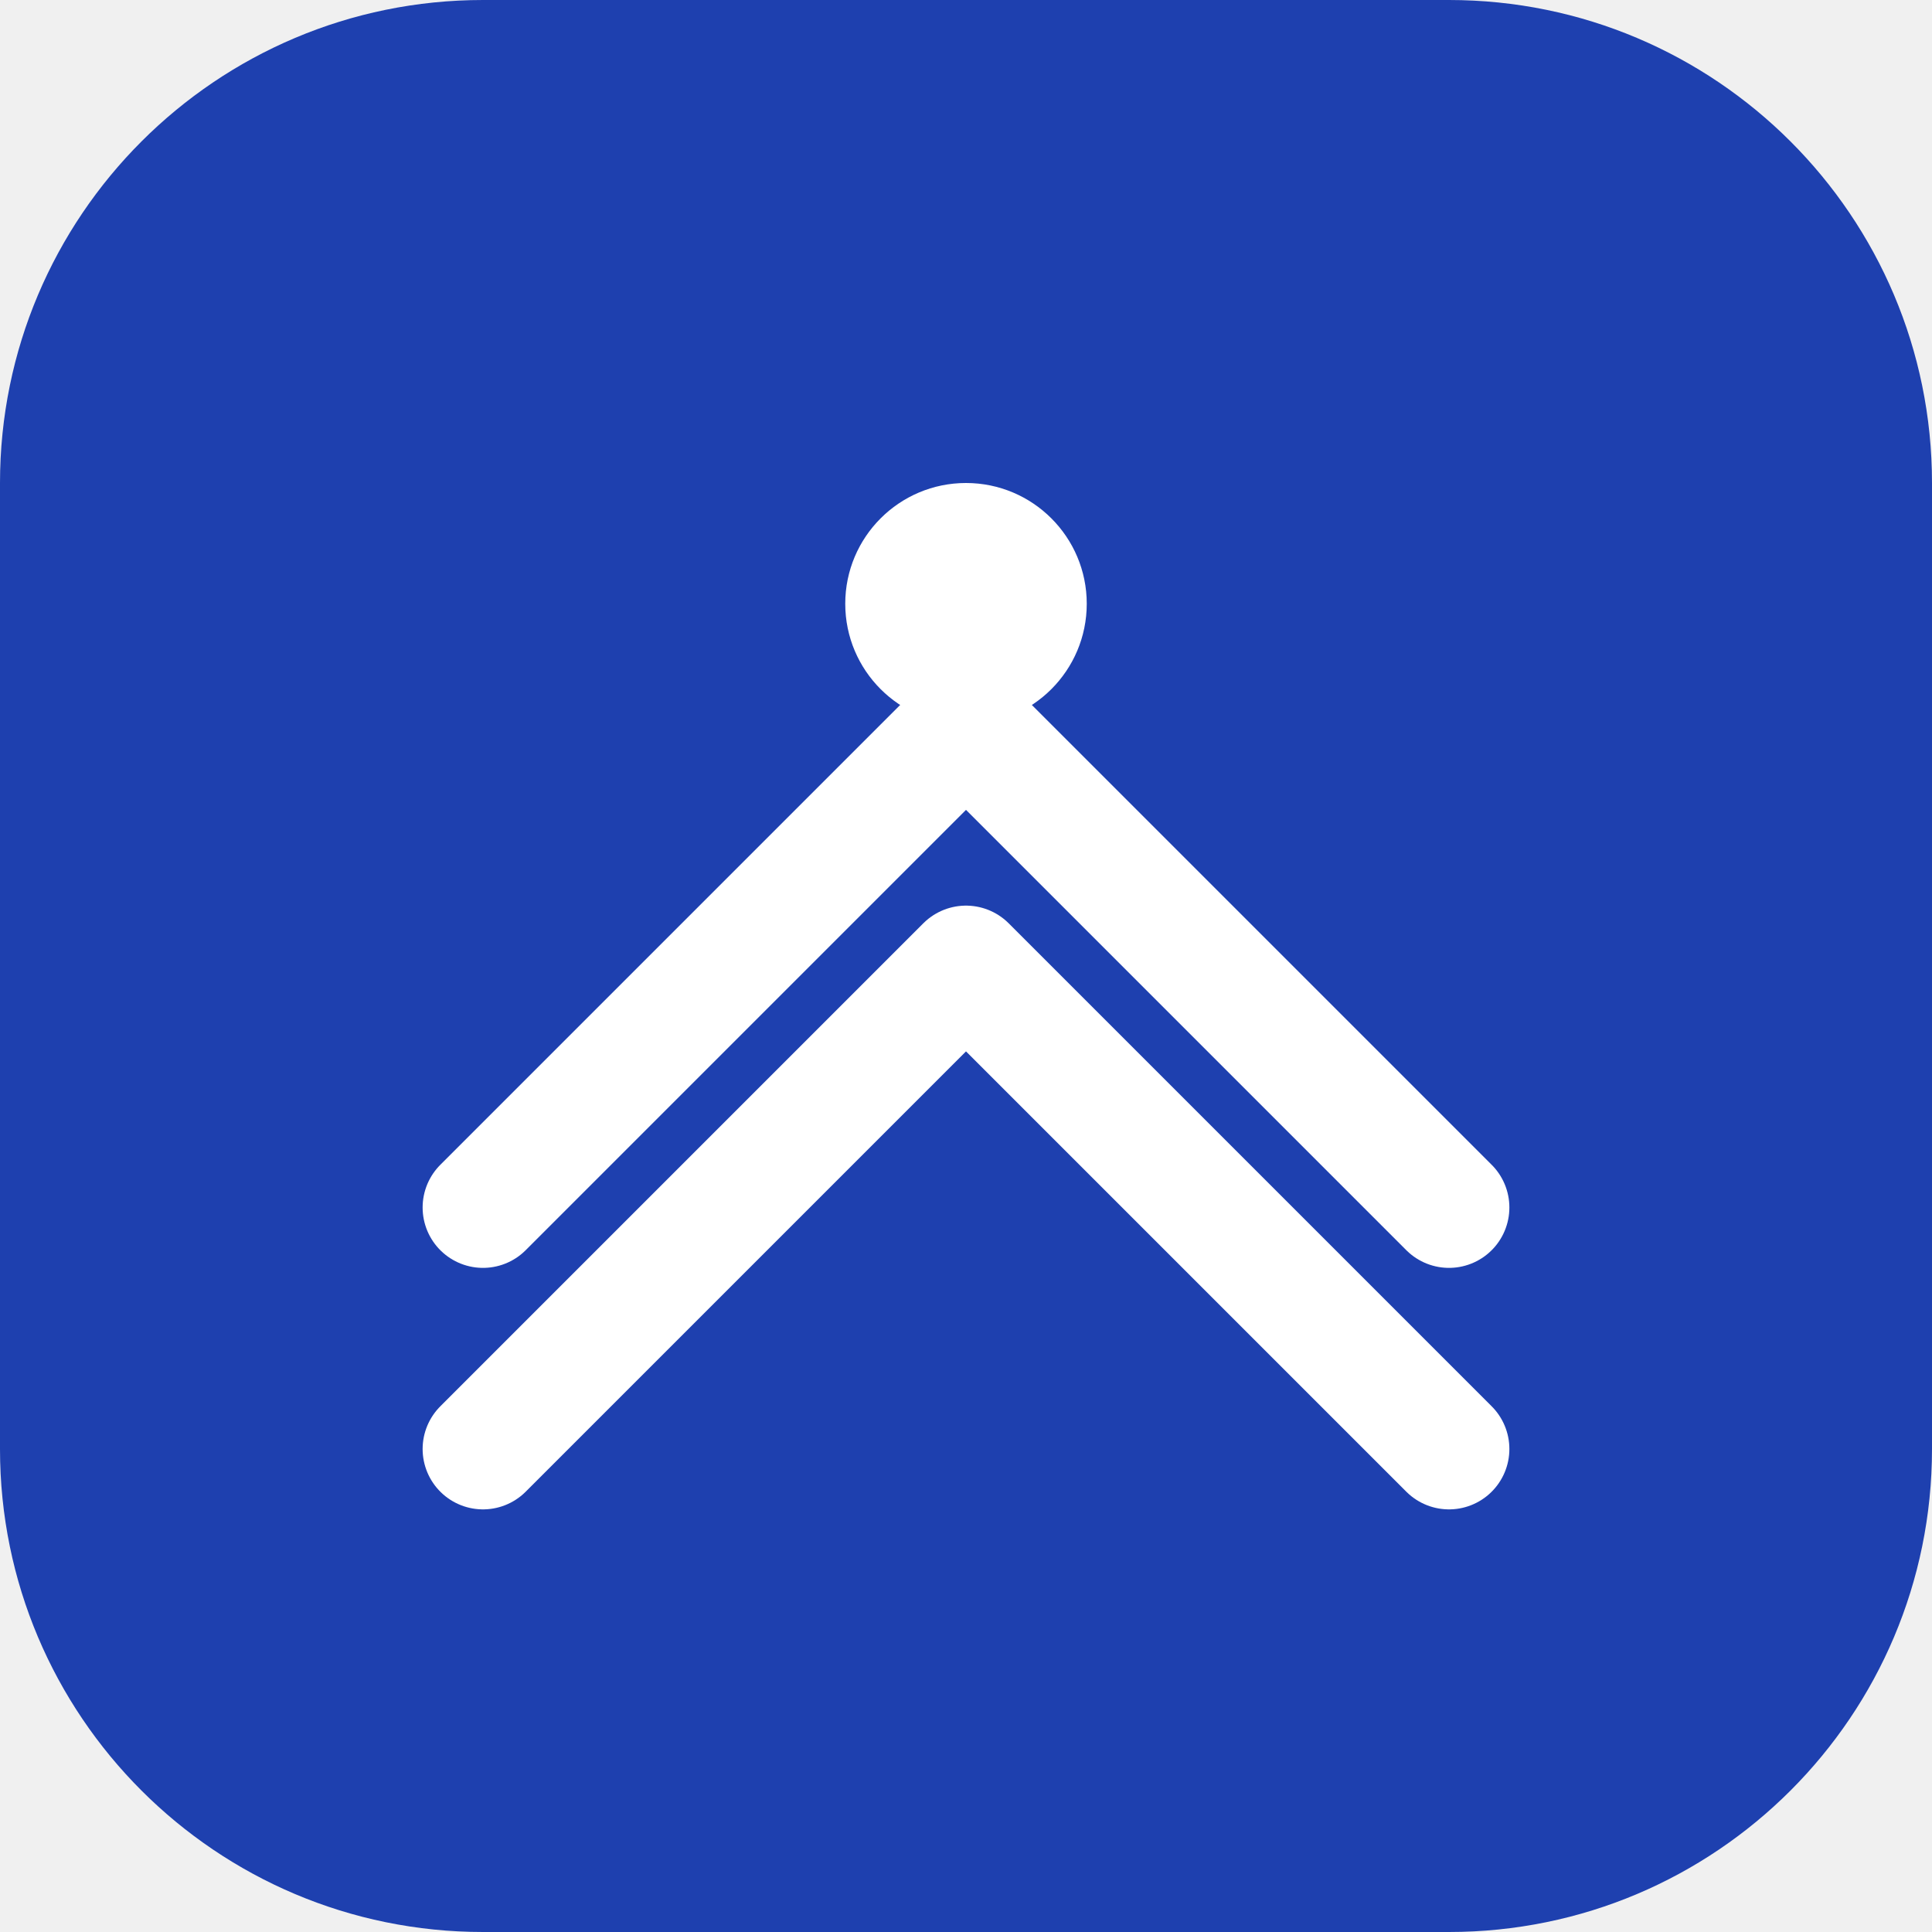
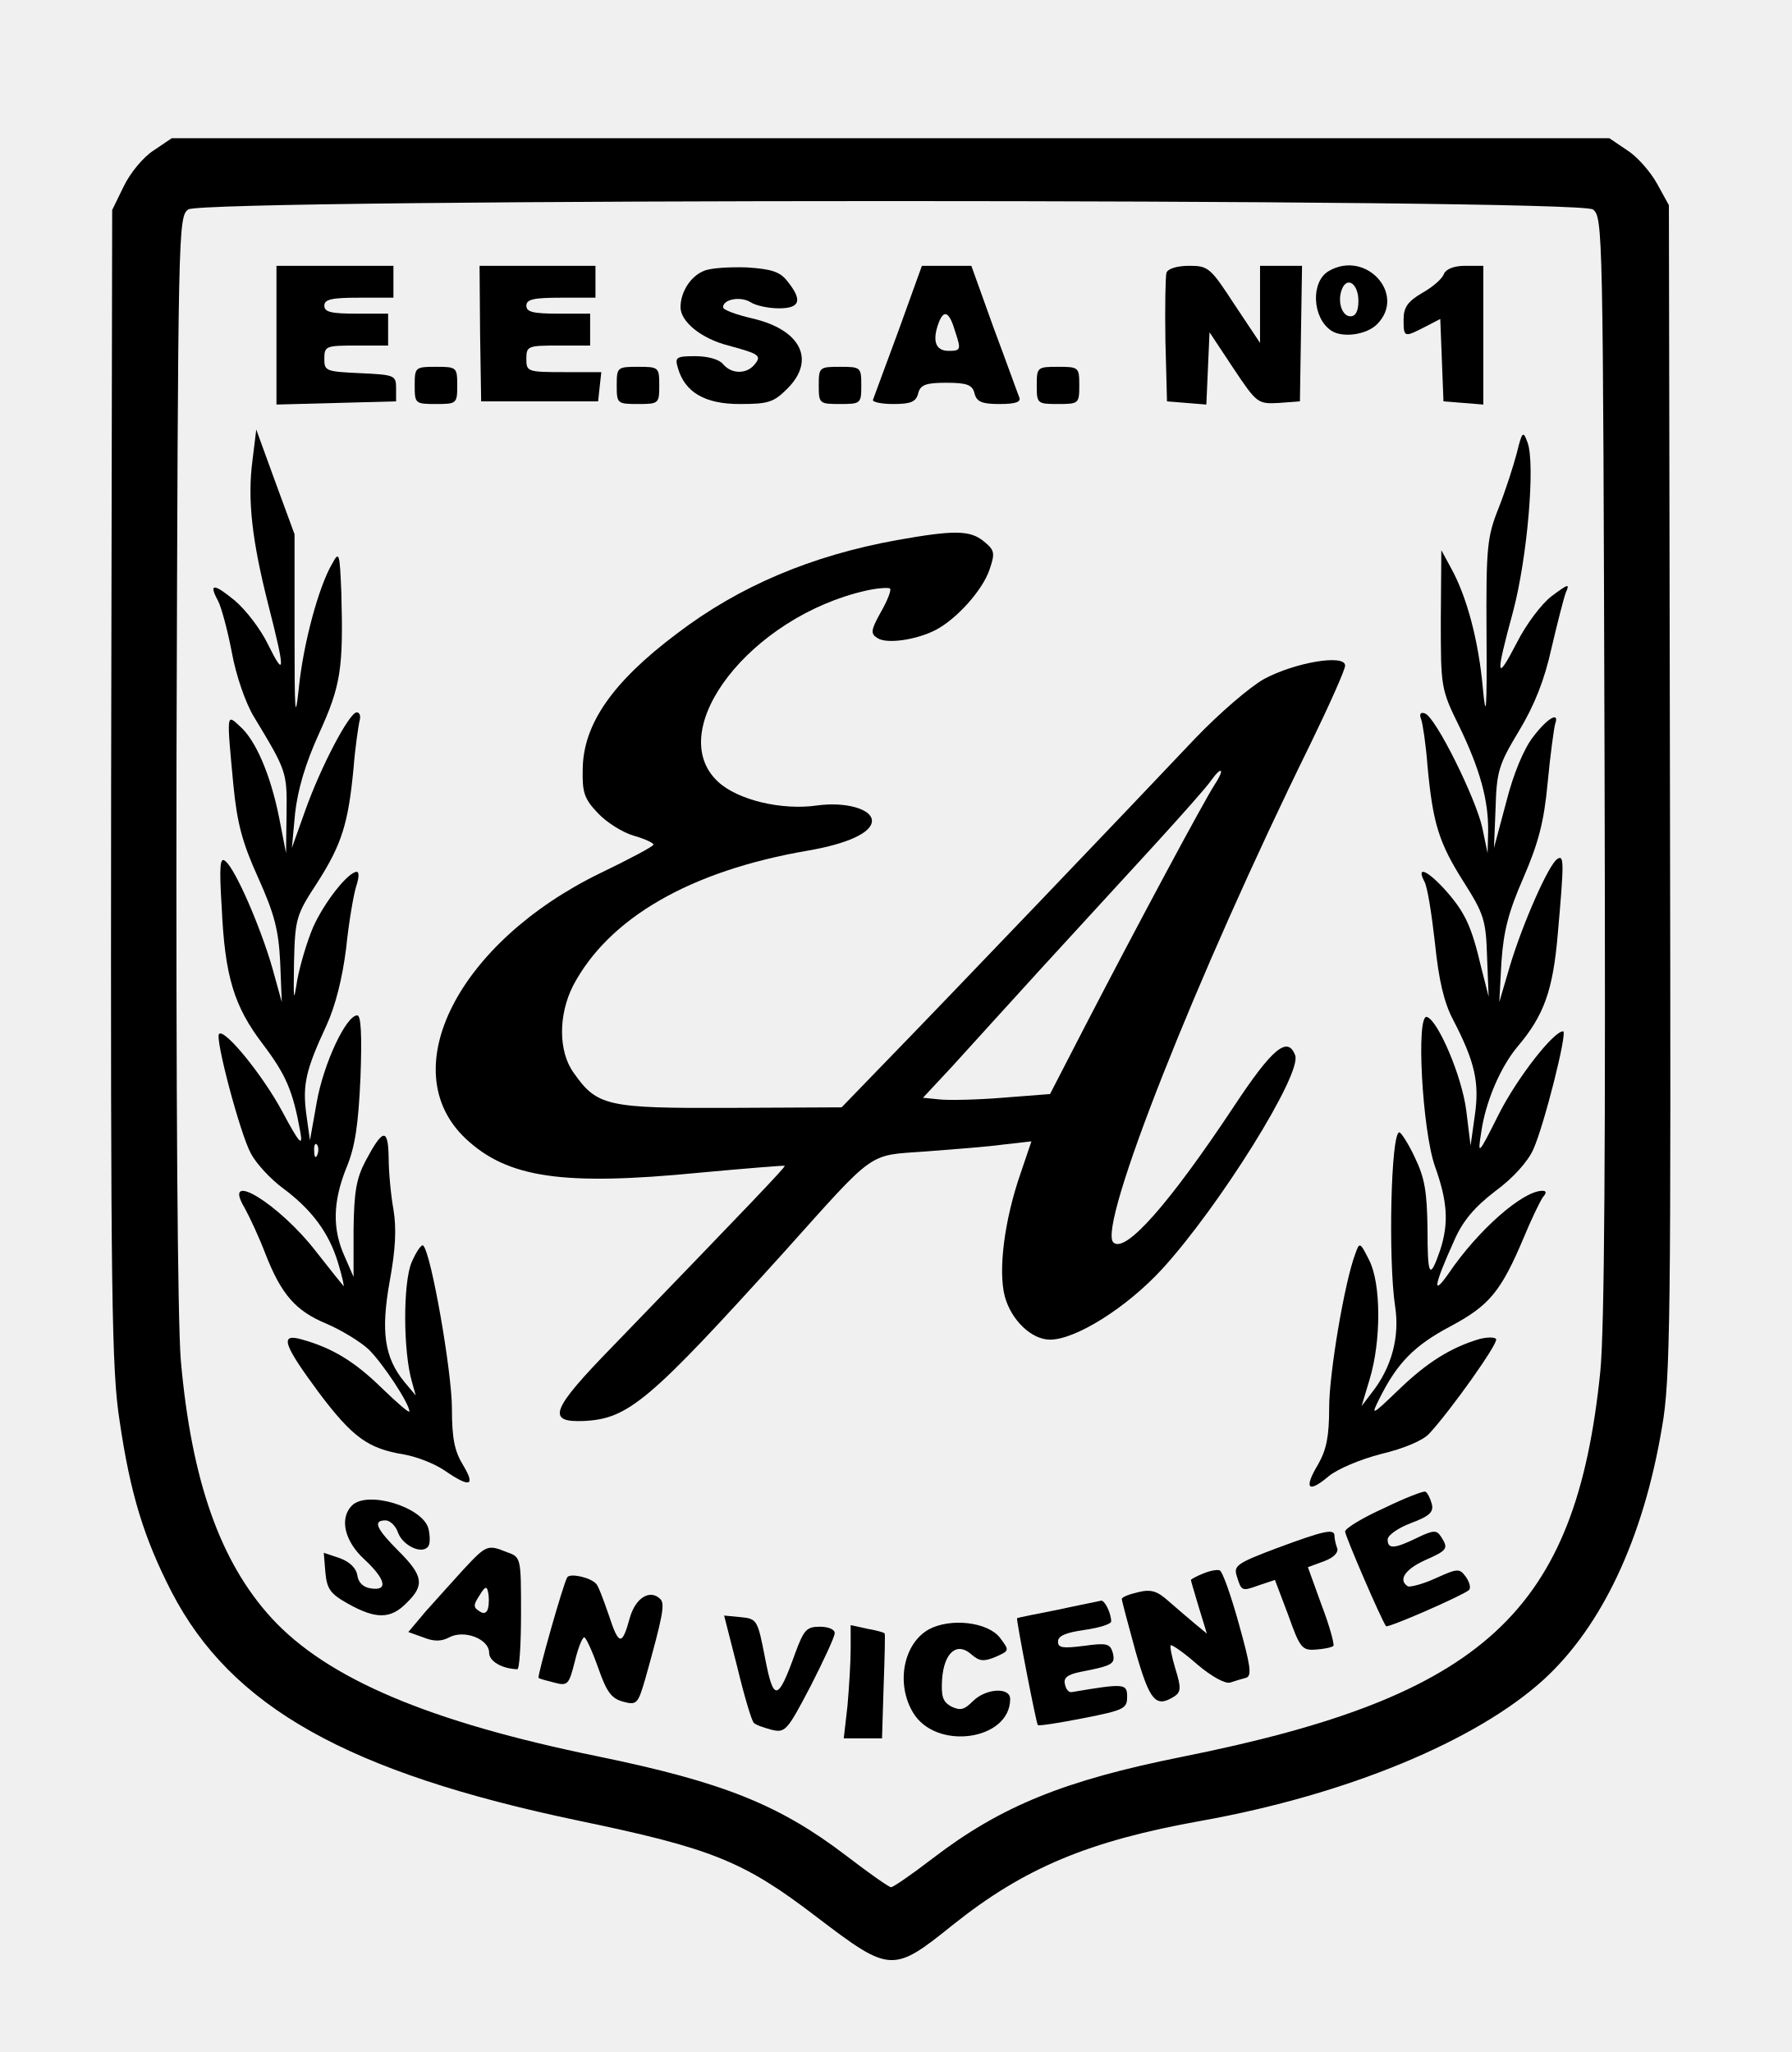
- <svg xmlns="http://www.w3.org/2000/svg" width="32" height="32" viewBox="0 0 32 32" fill="none">
-   <rect width="32" height="32" rx="8" fill="#1e40af" />
-   <path d="M8 20L16 12L24 20" stroke="white" stroke-width="2" stroke-linecap="round" stroke-linejoin="round" />
-   <path d="M8 24L16 16L24 24" stroke="white" stroke-width="2" stroke-linecap="round" stroke-linejoin="round" />
-   <circle cx="16" cy="10" r="2" fill="white" />
+ <svg xmlns="http://www.w3.org/2000/svg" version="1.0" width="337pt" height="386pt" viewBox="0 0 337 386" preserveAspectRatio="xMidYMid meet">
+   <g transform="translate(0,386) scale(0.1,-0.1)" fill="#000000" stroke="none">
+     <path d="M289 3577 c-19 -12 -44 -42 -56 -67 l-22 -45 -2 -1085 c-1 -958 1 -1098 16 -1193 20 -137 46 -221 98 -322 112 -216 331 -339 766 -430 250 -52 310 -76 447 -181 138 -105 143 -106 256 -15 134 107 255 158 468 196 273 49 517 150 644 266 109 100 187 265 222 474 16 90 17 206 15 1199 l-2 1100 -22 40 c-12 22 -37 51 -56 63 l-34 23 -1352 0 -1352 0 -34 -23z m2707 -111 c19 -14 19 -38 22 -1043 2 -719 0 -1062 -8 -1143 -46 -452 -217 -611 -788 -725 -219 -44 -339 -92 -468 -191 -39 -30 -74 -54 -78 -54 -4 0 -41 26 -84 59 -127 97 -234 139 -467 187 -318 65 -509 146 -614 260 -97 106 -151 259 -171 486 -6 79 -9 484 -8 1136 3 990 3 1014 22 1028 30 21 2612 21 2642 0z" />
+     <path d="M520 3230 l0 -131 113 3 112 3 0 25 c0 24 -3 25 -67 28 -65 3 -68 4 -68 27 0 24 3 25 60 25 l60 0 0 30 0 30 -60 0 c-47 0 -60 3 -60 15 0 12 14 15 65 15 l65 0 0 30 0 30 -110 0 -110 0 0 -130z" />
+     <path d="M903 3233 l2 -128 110 0 110 0 3 28 3 27 -70 0 c-69 0 -71 1 -71 25 0 24 3 25 60 25 l60 0 0 30 0 30 -60 0 c-47 0 -60 3 -60 15 0 12 14 15 65 15 l65 0 0 30 0 30 -109 0 -109 0 1 -127z" />
+     <path d="M1323 3350 c-24 -10 -43 -39 -43 -68 0 -27 39 -59 90 -72 59 -16 63 -19 49 -36 -15 -18 -43 -18 -59 1 -7 9 -29 15 -52 15 -36 0 -39 -2 -33 -22 13 -46 51 -68 116 -68 54 0 64 3 90 29 54 54 25 111 -66 132 -30 7 -55 16 -55 21 0 15 32 21 51 10 10 -7 35 -12 54 -12 40 0 45 15 16 51 -14 18 -30 23 -77 26 -32 1 -69 -1 -81 -7z" />
+     <path d="M1690 3238 c-25 -67 -46 -125 -48 -130 -2 -4 15 -8 38 -8 33 0 43 4 47 20 4 16 14 20 53 20 39 0 49 -4 53 -20 4 -16 14 -20 47 -20 31 0 41 4 37 13 -3 7 -24 66 -48 130 l-42 117 -47 0 -46 0 -44 -122z m107 -3 c11 -33 10 -35 -13 -35 -25 0 -31 20 -18 54 10 25 20 19 31 -19z" />
+     <path d="M2194 3347 c-2 -7 -3 -65 -2 -128 l3 -114 37 -3 37 -3 3 68 3 68 45 -68 c44 -66 46 -67 85 -65 l40 3 2 128 2 127 -40 0 -39 0 0 -72 0 -73 -48 72 c-45 69 -49 73 -85 73 -22 0 -40 -5 -43 -13z" />
+     <path d="M2499 3350 c-34 -20 -31 -88 5 -112 21 -14 66 -8 86 12 56 56 -21 141 -91 100z m56 -56 c0 -19 -5 -29 -15 -29 -16 0 -25 28 -16 51 10 25 31 10 31 -22z" />
+     <path d="M2716 3345 c-3 -9 -21 -25 -41 -36 -27 -16 -35 -27 -35 -50 0 -34 1 -34 40 -14 l29 15 3 -77 3 -78 38 -3 37 -3 0 130 0 131 -34 0 c-21 0 -36 -6 -40 -15z" />
+     <path d="M780 3135 c0 -34 1 -35 40 -35 39 0 40 1 40 35 0 34 -1 35 -40 35 -39 0 -40 -1 -40 -35z" />
+     <path d="M1160 3135 c0 -34 1 -35 40 -35 39 0 40 1 40 35 0 34 -1 35 -40 35 -39 0 -40 -1 -40 -35z" />
+     <path d="M1540 3135 c0 -34 1 -35 40 -35 39 0 40 1 40 35 0 34 -1 35 -40 35 -39 0 -40 -1 -40 -35z" />
+     <path d="M1950 3135 c0 -34 1 -35 40 -35 39 0 40 1 40 35 0 34 -1 35 -40 35 -39 0 -40 -1 -40 -35z" />
+     <path d="M475 2995 c-10 -75 -1 -152 30 -274 32 -125 31 -138 -1 -73 -14 29 -42 65 -62 82 -40 33 -50 33 -32 0 6 -11 18 -55 26 -97 8 -44 26 -96 42 -122 61 -101 62 -103 61 -181 l-1 -75 -13 67 c-16 80 -44 146 -74 172 -25 23 -25 27 -12 -111 7 -72 17 -109 47 -175 30 -67 38 -97 41 -158 l3 -75 -18 65 c-22 76 -69 185 -88 200 -10 9 -12 -7 -7 -87 6 -130 23 -186 78 -258 43 -57 56 -87 70 -165 5 -28 -2 -21 -34 39 -37 69 -109 157 -119 146 -8 -8 40 -189 60 -225 10 -19 37 -48 60 -65 54 -40 87 -84 104 -141 8 -26 12 -46 10 -43 -2 2 -25 31 -51 64 -70 91 -179 157 -135 83 10 -18 28 -57 39 -86 30 -77 57 -108 115 -132 28 -12 64 -34 79 -48 26 -25 77 -102 77 -117 0 -4 -23 16 -52 44 -50 49 -92 75 -149 91 -44 13 -37 -8 31 -100 64 -85 93 -105 160 -116 23 -4 57 -17 76 -30 48 -33 59 -30 35 10 -16 26 -21 50 -21 107 0 68 -39 292 -54 306 -3 3 -13 -11 -22 -32 -16 -39 -16 -167 1 -225 l7 -25 -21 25 c-38 46 -45 95 -28 190 11 60 13 99 7 135 -5 28 -9 72 -9 98 -1 56 -11 54 -43 -6 -18 -34 -22 -59 -23 -130 l0 -89 -17 39 c-23 51 -22 102 3 165 17 40 23 82 27 171 3 80 1 117 -6 117 -21 0 -63 -90 -76 -162 l-13 -73 -7 50 c-7 55 -1 82 38 166 17 37 30 89 37 145 5 49 14 101 19 117 5 15 6 27 1 27 -16 0 -61 -57 -82 -104 -12 -28 -25 -73 -30 -100 -7 -44 -7 -40 -6 34 2 82 4 89 44 150 46 72 58 111 68 215 3 39 9 78 11 88 3 9 1 17 -5 17 -14 0 -68 -103 -97 -185 l-25 -70 6 65 c5 44 19 93 45 150 41 90 46 122 42 265 -3 75 -4 79 -17 55 -26 -44 -55 -153 -63 -235 -7 -65 -8 -45 -8 105 l0 185 -36 98 -36 99 -7 -57z m122 -1307 c-3 -8 -6 -5 -6 6 -1 11 2 17 5 13 3 -3 4 -12 1 -19z" />
+     <path d="M2853 3008 c-6 -23 -21 -70 -34 -103 -22 -55 -24 -74 -23 -240 1 -143 -1 -163 -7 -99 -8 89 -30 171 -59 224 l-19 35 -1 -130 c0 -128 0 -131 35 -202 39 -81 55 -139 54 -198 l-1 -40 -10 48 c-12 55 -88 209 -108 215 -8 3 -11 -1 -7 -11 3 -8 9 -48 12 -88 10 -107 21 -144 68 -218 38 -60 42 -72 44 -141 l3 -75 -14 55 c-18 77 -30 103 -66 144 -34 38 -57 49 -41 18 6 -10 14 -63 20 -116 7 -69 17 -112 34 -144 41 -79 50 -118 41 -180 l-8 -57 -8 65 c-8 65 -53 170 -74 177 -21 7 -9 -213 15 -281 24 -67 26 -107 10 -157 -20 -58 -24 -51 -24 39 -1 70 -5 96 -24 135 -12 26 -26 47 -29 47 -16 0 -21 -240 -8 -327 9 -57 -6 -115 -44 -163 l-19 -25 15 50 c22 72 22 181 -1 225 -17 34 -18 34 -26 11 -20 -53 -49 -224 -49 -289 0 -54 -5 -79 -21 -107 -27 -45 -19 -55 20 -22 17 14 60 32 99 42 42 10 78 25 90 38 40 43 131 171 126 178 -2 4 -17 4 -32 0 -53 -16 -97 -43 -151 -95 -52 -50 -53 -50 -36 -16 33 66 65 99 133 135 73 39 95 65 138 167 14 34 31 69 36 76 7 8 7 12 -1 12 -37 0 -121 -74 -176 -155 -32 -46 -28 -23 10 61 16 37 38 63 77 93 33 24 62 56 72 79 20 44 65 222 56 222 -18 0 -86 -87 -121 -156 -39 -78 -40 -78 -33 -34 8 57 36 123 69 162 49 58 66 105 75 211 12 136 12 150 -1 141 -16 -10 -65 -121 -89 -201 l-20 -68 4 75 c4 58 13 94 41 158 28 65 39 104 46 180 5 53 12 103 14 110 9 25 -15 11 -42 -25 -17 -22 -37 -70 -50 -122 l-23 -86 3 75 c2 69 6 82 44 145 29 48 48 96 61 155 11 47 23 94 27 105 8 18 5 17 -26 -6 -19 -14 -49 -54 -66 -88 -39 -75 -41 -66 -7 59 27 102 42 279 27 318 -8 22 -10 21 -20 -20z" />
+     <path d="M1687 2844 c-160 -29 -296 -86 -414 -176 -121 -91 -176 -170 -177 -255 -1 -44 3 -56 29 -83 16 -17 46 -36 67 -42 21 -6 38 -14 37 -17 0 -3 -45 -27 -99 -53 -268 -130 -391 -371 -254 -500 79 -74 183 -89 439 -64 87 8 160 14 161 13 2 -2 -67 -74 -323 -339 -117 -120 -126 -144 -55 -141 84 4 123 37 377 318 174 194 156 181 266 189 52 4 118 9 146 13 l53 6 -20 -59 c-31 -89 -43 -184 -30 -233 12 -44 50 -81 85 -81 48 0 144 60 211 133 107 117 264 368 250 402 -14 37 -43 13 -115 -96 -122 -184 -205 -278 -227 -256 -30 30 157 503 370 936 36 74 66 141 66 149 0 22 -94 6 -152 -25 -27 -15 -85 -65 -130 -112 -117 -124 -467 -490 -574 -600 l-91 -94 -209 -1 c-232 -1 -251 3 -295 66 -29 40 -29 109 -1 164 67 127 220 216 442 254 75 13 120 34 120 56 0 22 -49 36 -102 29 -67 -10 -151 10 -188 45 -103 97 62 310 279 359 22 5 42 6 45 4 3 -3 -5 -23 -17 -44 -19 -34 -20 -41 -7 -49 17 -12 73 -4 110 15 40 21 88 75 101 113 11 32 10 37 -11 54 -26 21 -56 21 -163 2z m597 -461 c-20 -31 -142 -258 -244 -455 l-65 -126 -90 -7 c-49 -4 -103 -5 -119 -3 l-30 3 55 59 c30 33 106 117 169 186 63 69 158 172 210 229 52 57 101 112 108 123 21 29 26 21 6 -9z" />
+     <path d="M2603 1023 c-40 -18 -73 -38 -73 -44 0 -8 68 -166 77 -178 3 -4 143 57 156 68 4 4 1 15 -6 25 -12 16 -15 16 -57 -3 -24 -11 -48 -17 -52 -15 -19 12 -5 32 32 49 43 19 45 22 30 45 -8 12 -14 12 -45 -3 -43 -21 -55 -21 -55 -3 0 8 20 22 44 31 35 13 43 21 39 36 -3 11 -8 21 -12 23 -3 2 -39 -12 -78 -31z" />
+     <path d="M662 1028 c-24 -24 -14 -67 23 -101 40 -37 46 -60 13 -55 -15 2 -24 11 -26 25 -2 13 -14 25 -33 32 l-30 10 3 -37 c3 -31 9 -40 43 -59 52 -29 80 -29 110 2 34 33 31 51 -15 97 -43 43 -49 58 -25 58 9 0 20 -11 24 -24 10 -25 47 -41 57 -24 3 5 3 19 0 32 -10 41 -115 73 -144 44z" />
+     <path d="M2402 948 c-74 -28 -82 -33 -76 -52 9 -29 9 -30 42 -18 l30 10 25 -66 c22 -62 26 -67 52 -65 15 1 30 4 33 7 2 3 -7 37 -22 76 l-26 72 30 11 c19 7 28 17 25 25 -3 8 -5 18 -5 23 0 14 -19 10 -108 -23z" />
+     <path d="M872 908 c-22 -24 -54 -60 -72 -80 l-32 -38 28 -10 c20 -8 34 -8 49 0 28 15 75 -3 75 -29 0 -16 24 -30 53 -31 4 0 7 47 7 105 0 104 0 106 -26 115 -37 15 -39 14 -82 -32z m46 -73 c-2 -9 -8 -12 -16 -6 -12 7 -12 12 0 30 10 17 14 18 16 6 2 -8 2 -22 0 -30z" />
+     <path d="M2263 900 c-13 -5 -23 -11 -23 -12 0 -2 7 -25 15 -52 l15 -49 -23 19 c-12 10 -34 29 -49 42 -21 19 -33 23 -57 17 -17 -4 -31 -9 -31 -13 0 -3 12 -48 26 -99 27 -94 38 -106 73 -84 12 8 13 16 2 51 -7 23 -11 44 -9 45 2 2 25 -14 50 -36 27 -23 53 -37 62 -34 9 3 22 7 30 9 11 4 8 23 -14 102 -15 54 -31 99 -36 100 -5 2 -19 -1 -31 -6z" />
+     <path d="M1067 893 c-7 -10 -57 -187 -54 -189 1 -2 14 -5 29 -9 26 -7 28 -4 39 39 6 25 14 46 18 46 3 0 15 -26 26 -57 16 -46 25 -58 47 -64 26 -7 28 -4 42 44 33 118 37 140 28 149 -19 19 -46 3 -57 -34 -15 -55 -21 -54 -40 4 -10 29 -20 56 -24 59 -11 12 -49 20 -54 12z" />
+     <path d="M1990 832 c-41 -8 -76 -15 -77 -16 -2 -2 36 -198 39 -201 2 -2 40 4 86 13 76 15 82 18 82 40 0 25 -4 26 -104 9 -6 -1 -11 5 -13 15 -3 12 5 18 29 23 62 12 66 15 61 36 -5 17 -11 19 -54 13 -40 -5 -49 -4 -49 8 0 11 15 17 50 22 28 4 50 11 50 16 0 15 -12 40 -19 39 -3 -1 -40 -8 -81 -17z" />
+     <path d="M1387 723 c13 -54 27 -101 31 -104 4 -4 19 -9 34 -13 25 -6 29 -1 72 81 25 49 46 94 46 101 0 7 -12 12 -28 12 -25 0 -30 -6 -46 -49 -33 -92 -41 -93 -57 -10 -14 72 -15 74 -46 77 l-31 3 25 -98z" />
+     <path d="M1747 795 c-48 -27 -62 -102 -30 -156 43 -73 183 -53 183 25 0 23 -46 20 -70 -4 -17 -17 -24 -18 -41 -10 -16 9 -19 19 -17 52 4 50 28 70 55 46 15 -13 23 -14 45 -5 27 12 27 12 9 36 -23 30 -93 38 -134 16z" />
+     <path d="M1600 758 c0 -25 -3 -73 -6 -107 l-7 -61 36 0 36 0 3 98 c2 53 3 98 2 99 0 2 -15 6 -32 9 l-32 7 0 -45z" />
+   </g>
</svg>
